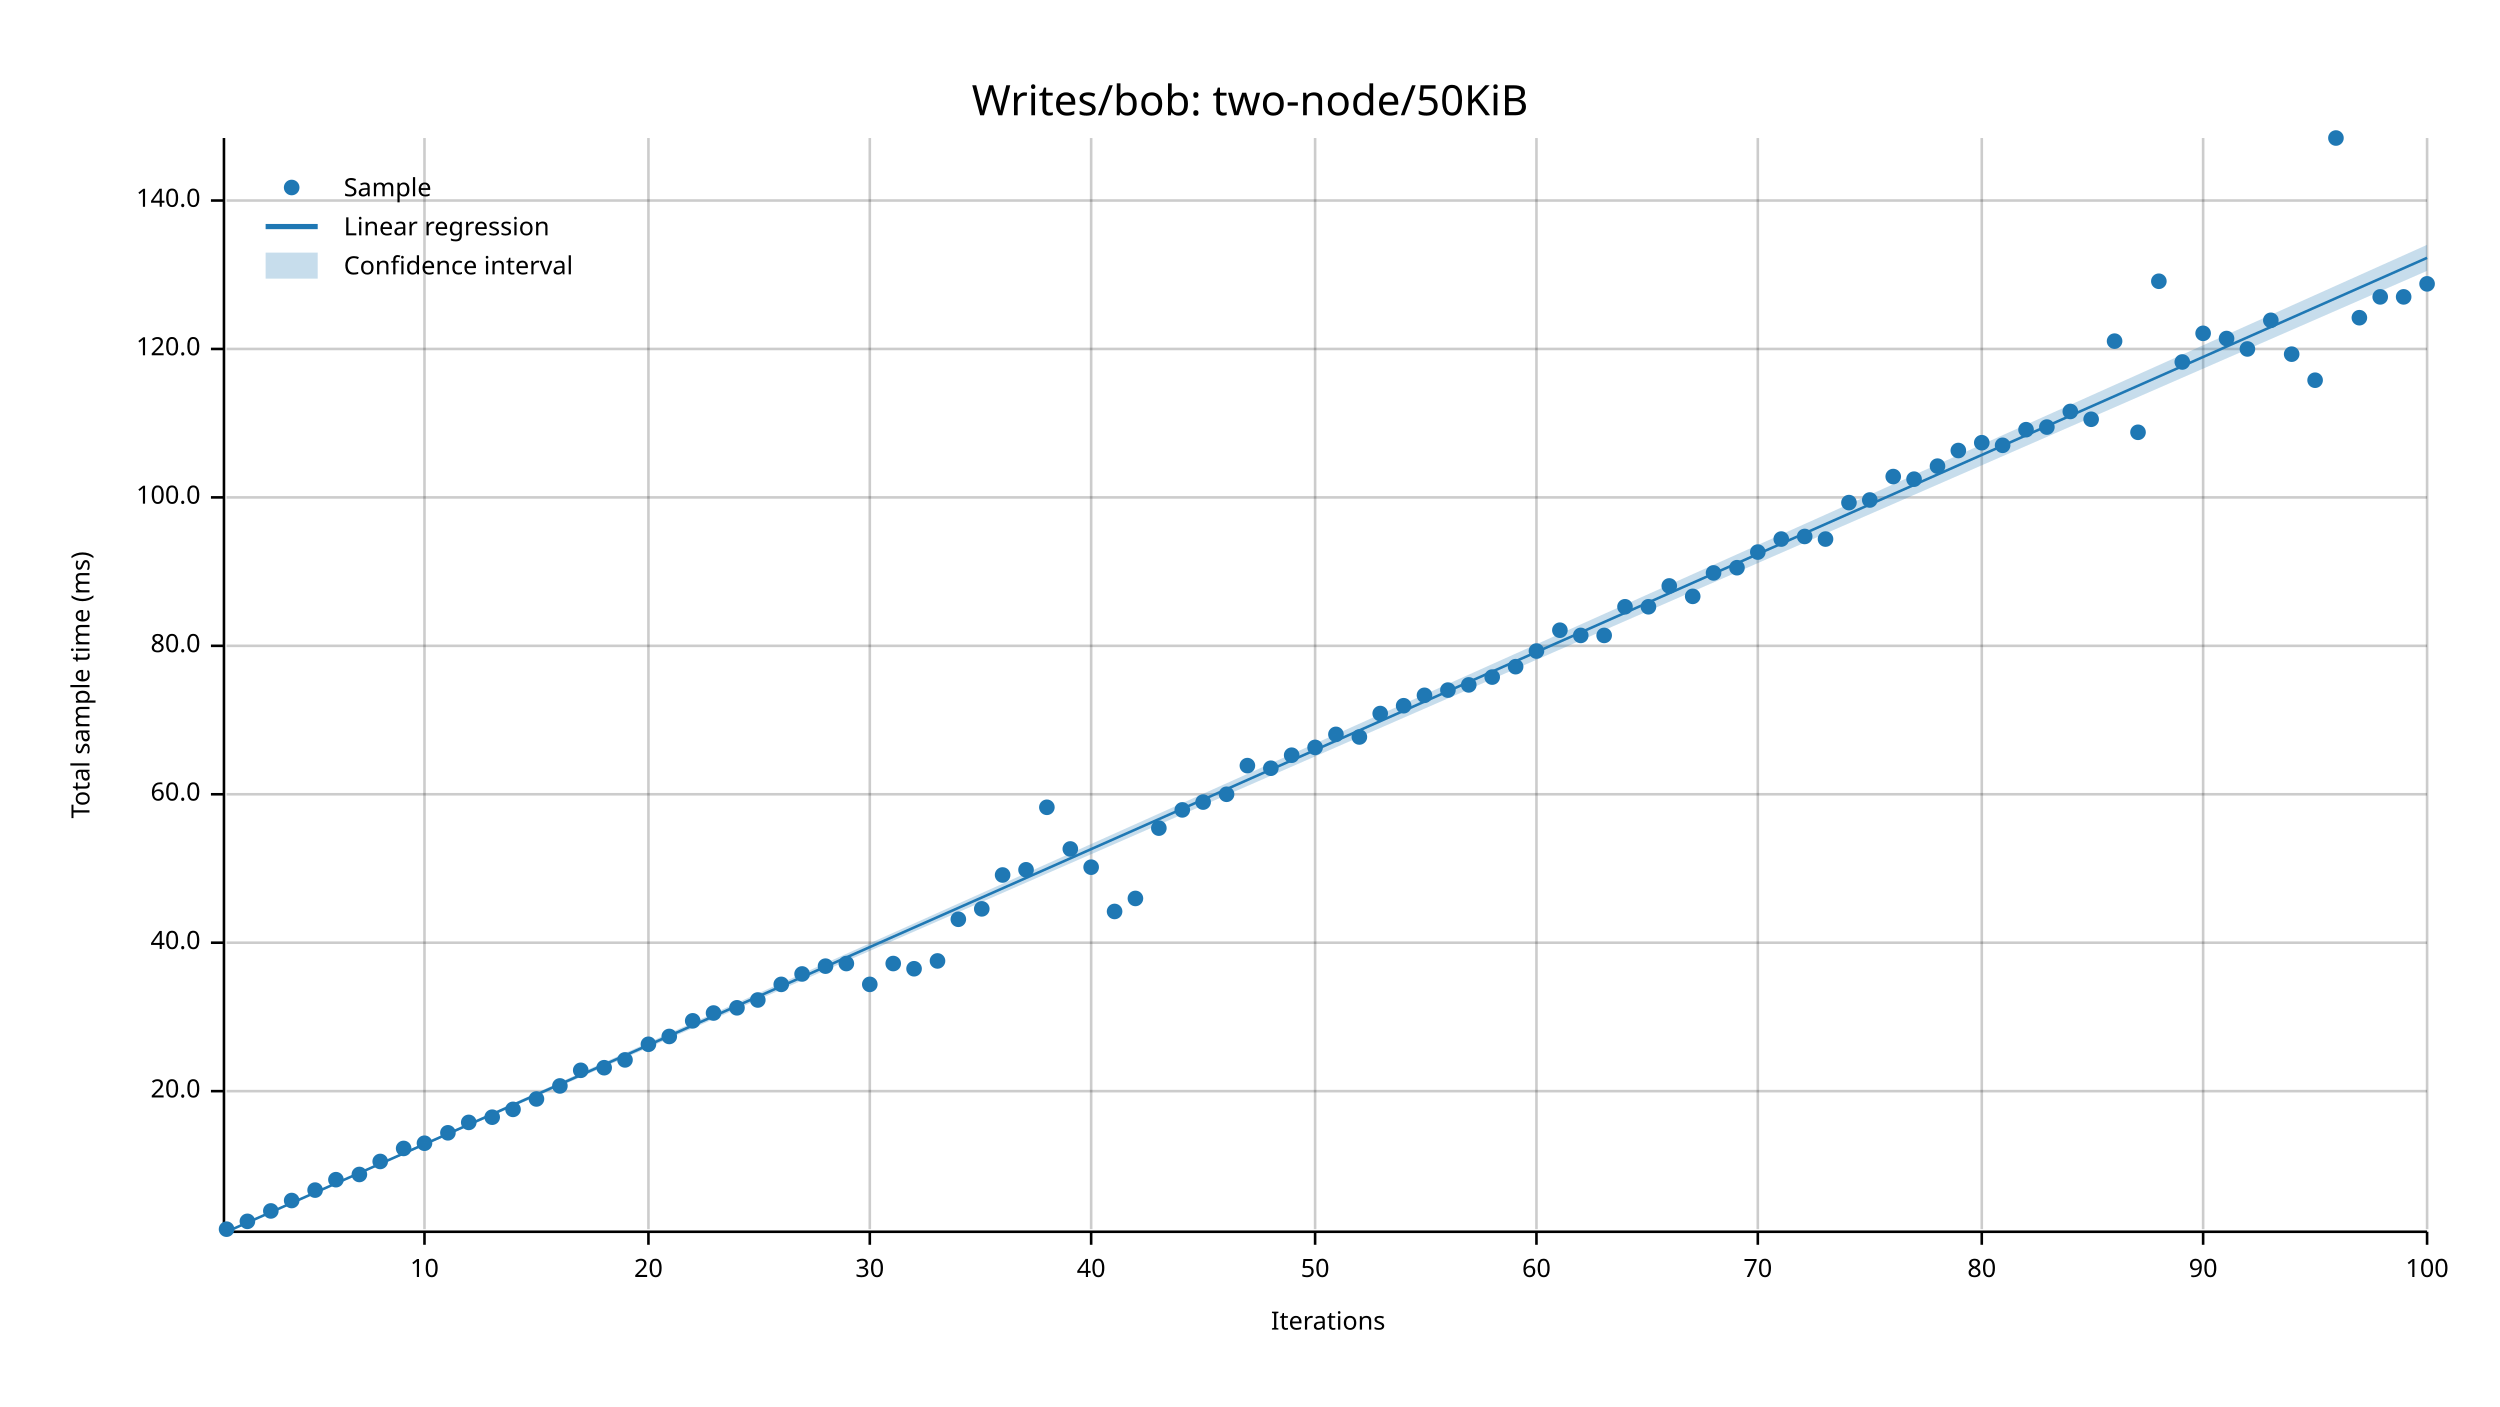
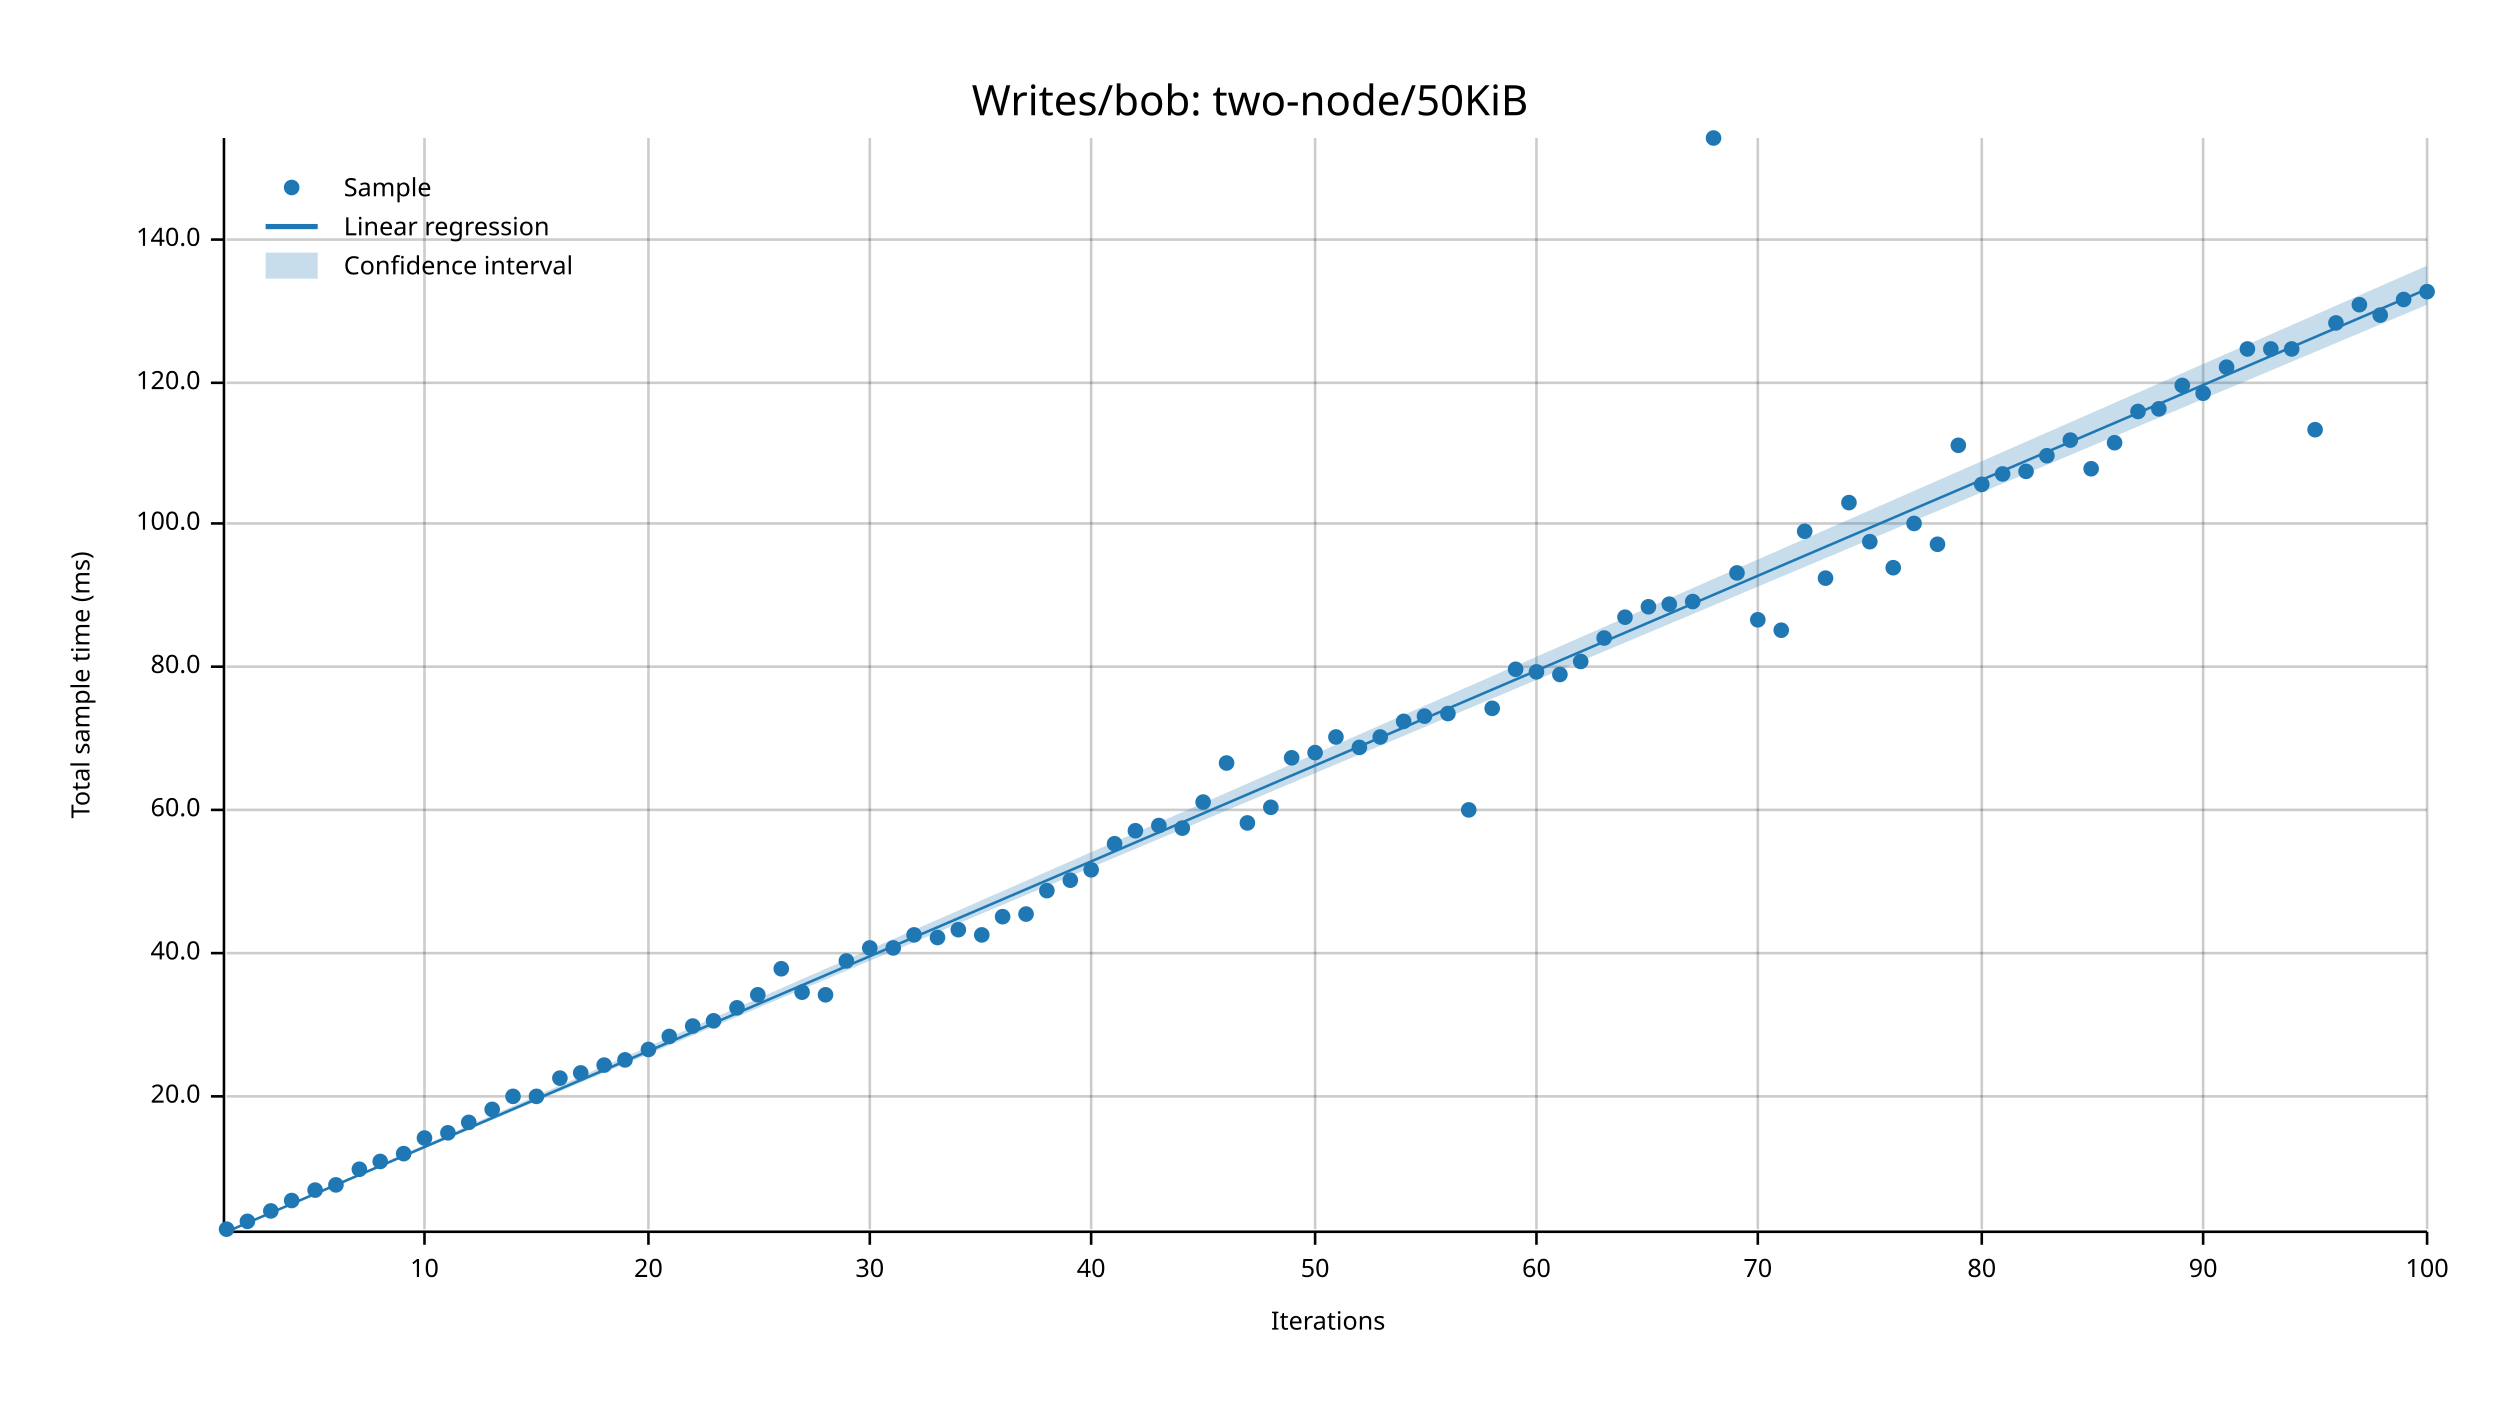
<svg xmlns="http://www.w3.org/2000/svg" width="960" height="540" viewBox="0 0 960 540">
  <text x="480" y="32" dy="0.76em" text-anchor="middle" font-family="sans-serif" font-size="16.129" opacity="1" fill="#000000">
Writes/bob: two-node/50KiB
</text>
  <text x="27" y="263" dy="0.76em" text-anchor="middle" font-family="sans-serif" font-size="9.677" opacity="1" fill="#000000" transform="rotate(270, 27, 263)">
Total sample time (ms)
</text>
  <text x="510" y="513" dy="-0.5ex" text-anchor="middle" font-family="sans-serif" font-size="9.677" opacity="1" fill="#000000">
Iterations
</text>
  <line opacity="0.2" stroke="#000000" stroke-width="1" x1="163" y1="472" x2="163" y2="53" />
  <line opacity="0.2" stroke="#000000" stroke-width="1" x1="249" y1="472" x2="249" y2="53" />
  <line opacity="0.2" stroke="#000000" stroke-width="1" x1="334" y1="472" x2="334" y2="53" />
  <line opacity="0.2" stroke="#000000" stroke-width="1" x1="419" y1="472" x2="419" y2="53" />
  <line opacity="0.2" stroke="#000000" stroke-width="1" x1="505" y1="472" x2="505" y2="53" />
  <line opacity="0.2" stroke="#000000" stroke-width="1" x1="590" y1="472" x2="590" y2="53" />
  <line opacity="0.2" stroke="#000000" stroke-width="1" x1="675" y1="472" x2="675" y2="53" />
  <line opacity="0.2" stroke="#000000" stroke-width="1" x1="761" y1="472" x2="761" y2="53" />
  <line opacity="0.2" stroke="#000000" stroke-width="1" x1="846" y1="472" x2="846" y2="53" />
  <line opacity="0.2" stroke="#000000" stroke-width="1" x1="932" y1="472" x2="932" y2="53" />
-   <line opacity="0.2" stroke="#000000" stroke-width="1" x1="87" y1="419" x2="932" y2="419" />
-   <line opacity="0.2" stroke="#000000" stroke-width="1" x1="87" y1="362" x2="932" y2="362" />
-   <line opacity="0.2" stroke="#000000" stroke-width="1" x1="87" y1="305" x2="932" y2="305" />
-   <line opacity="0.2" stroke="#000000" stroke-width="1" x1="87" y1="248" x2="932" y2="248" />
-   <line opacity="0.2" stroke="#000000" stroke-width="1" x1="87" y1="191" x2="932" y2="191" />
-   <line opacity="0.2" stroke="#000000" stroke-width="1" x1="87" y1="134" x2="932" y2="134" />
-   <line opacity="0.2" stroke="#000000" stroke-width="1" x1="87" y1="77" x2="932" y2="77" />
+   <line opacity="0.2" stroke="#000000" stroke-width="1" x1="87" y1="421" x2="932" y2="421" />
+   <line opacity="0.2" stroke="#000000" stroke-width="1" x1="87" y1="366" x2="932" y2="366" />
+   <line opacity="0.2" stroke="#000000" stroke-width="1" x1="87" y1="311" x2="932" y2="311" />
+   <line opacity="0.2" stroke="#000000" stroke-width="1" x1="87" y1="256" x2="932" y2="256" />
+   <line opacity="0.2" stroke="#000000" stroke-width="1" x1="87" y1="201" x2="932" y2="201" />
+   <line opacity="0.2" stroke="#000000" stroke-width="1" x1="87" y1="147" x2="932" y2="147" />
+   <line opacity="0.2" stroke="#000000" stroke-width="1" x1="87" y1="92" x2="932" y2="92" />
  <polyline fill="none" opacity="1" stroke="#000000" stroke-width="1" points="86,53 86,472 " />
-   <text x="77" y="419" dy="0.5ex" text-anchor="end" font-family="sans-serif" font-size="9.677" opacity="1" fill="#000000">
+   <text x="77" y="421" dy="0.5ex" text-anchor="end" font-family="sans-serif" font-size="9.677" opacity="1" fill="#000000">
20.0
</text>
-   <polyline fill="none" opacity="1" stroke="#000000" stroke-width="1" points="81,419 86,419 " />
-   <text x="77" y="362" dy="0.5ex" text-anchor="end" font-family="sans-serif" font-size="9.677" opacity="1" fill="#000000">
+   <polyline fill="none" opacity="1" stroke="#000000" stroke-width="1" points="81,421 86,421 " />
+   <text x="77" y="366" dy="0.5ex" text-anchor="end" font-family="sans-serif" font-size="9.677" opacity="1" fill="#000000">
40.0
</text>
-   <polyline fill="none" opacity="1" stroke="#000000" stroke-width="1" points="81,362 86,362 " />
-   <text x="77" y="305" dy="0.5ex" text-anchor="end" font-family="sans-serif" font-size="9.677" opacity="1" fill="#000000">
+   <polyline fill="none" opacity="1" stroke="#000000" stroke-width="1" points="81,366 86,366 " />
+   <text x="77" y="311" dy="0.5ex" text-anchor="end" font-family="sans-serif" font-size="9.677" opacity="1" fill="#000000">
60.0
</text>
-   <polyline fill="none" opacity="1" stroke="#000000" stroke-width="1" points="81,305 86,305 " />
-   <text x="77" y="248" dy="0.5ex" text-anchor="end" font-family="sans-serif" font-size="9.677" opacity="1" fill="#000000">
+   <polyline fill="none" opacity="1" stroke="#000000" stroke-width="1" points="81,311 86,311 " />
+   <text x="77" y="256" dy="0.5ex" text-anchor="end" font-family="sans-serif" font-size="9.677" opacity="1" fill="#000000">
80.0
</text>
-   <polyline fill="none" opacity="1" stroke="#000000" stroke-width="1" points="81,248 86,248 " />
-   <text x="77" y="191" dy="0.5ex" text-anchor="end" font-family="sans-serif" font-size="9.677" opacity="1" fill="#000000">
+   <polyline fill="none" opacity="1" stroke="#000000" stroke-width="1" points="81,256 86,256 " />
+   <text x="77" y="201" dy="0.5ex" text-anchor="end" font-family="sans-serif" font-size="9.677" opacity="1" fill="#000000">
100.0
</text>
-   <polyline fill="none" opacity="1" stroke="#000000" stroke-width="1" points="81,191 86,191 " />
-   <text x="77" y="134" dy="0.5ex" text-anchor="end" font-family="sans-serif" font-size="9.677" opacity="1" fill="#000000">
+   <polyline fill="none" opacity="1" stroke="#000000" stroke-width="1" points="81,201 86,201 " />
+   <text x="77" y="147" dy="0.5ex" text-anchor="end" font-family="sans-serif" font-size="9.677" opacity="1" fill="#000000">
120.0
</text>
-   <polyline fill="none" opacity="1" stroke="#000000" stroke-width="1" points="81,134 86,134 " />
-   <text x="77" y="77" dy="0.5ex" text-anchor="end" font-family="sans-serif" font-size="9.677" opacity="1" fill="#000000">
+   <polyline fill="none" opacity="1" stroke="#000000" stroke-width="1" points="81,147 86,147 " />
+   <text x="77" y="92" dy="0.5ex" text-anchor="end" font-family="sans-serif" font-size="9.677" opacity="1" fill="#000000">
140.0
</text>
-   <polyline fill="none" opacity="1" stroke="#000000" stroke-width="1" points="81,77 86,77 " />
+   <polyline fill="none" opacity="1" stroke="#000000" stroke-width="1" points="81,92 86,92 " />
  <polyline fill="none" opacity="1" stroke="#000000" stroke-width="1" points="87,473 932,473 " />
  <text x="163" y="483" dy="0.76em" text-anchor="middle" font-family="sans-serif" font-size="9.677" opacity="1" fill="#000000">
10
</text>
  <polyline fill="none" opacity="1" stroke="#000000" stroke-width="1" points="163,473 163,478 " />
  <text x="249" y="483" dy="0.76em" text-anchor="middle" font-family="sans-serif" font-size="9.677" opacity="1" fill="#000000">
20
</text>
  <polyline fill="none" opacity="1" stroke="#000000" stroke-width="1" points="249,473 249,478 " />
  <text x="334" y="483" dy="0.76em" text-anchor="middle" font-family="sans-serif" font-size="9.677" opacity="1" fill="#000000">
30
</text>
  <polyline fill="none" opacity="1" stroke="#000000" stroke-width="1" points="334,473 334,478 " />
  <text x="419" y="483" dy="0.76em" text-anchor="middle" font-family="sans-serif" font-size="9.677" opacity="1" fill="#000000">
40
</text>
  <polyline fill="none" opacity="1" stroke="#000000" stroke-width="1" points="419,473 419,478 " />
  <text x="505" y="483" dy="0.76em" text-anchor="middle" font-family="sans-serif" font-size="9.677" opacity="1" fill="#000000">
50
</text>
  <polyline fill="none" opacity="1" stroke="#000000" stroke-width="1" points="505,473 505,478 " />
  <text x="590" y="483" dy="0.76em" text-anchor="middle" font-family="sans-serif" font-size="9.677" opacity="1" fill="#000000">
60
</text>
  <polyline fill="none" opacity="1" stroke="#000000" stroke-width="1" points="590,473 590,478 " />
  <text x="675" y="483" dy="0.76em" text-anchor="middle" font-family="sans-serif" font-size="9.677" opacity="1" fill="#000000">
70
</text>
  <polyline fill="none" opacity="1" stroke="#000000" stroke-width="1" points="675,473 675,478 " />
  <text x="761" y="483" dy="0.76em" text-anchor="middle" font-family="sans-serif" font-size="9.677" opacity="1" fill="#000000">
80
</text>
  <polyline fill="none" opacity="1" stroke="#000000" stroke-width="1" points="761,473 761,478 " />
  <text x="846" y="483" dy="0.76em" text-anchor="middle" font-family="sans-serif" font-size="9.677" opacity="1" fill="#000000">
90
</text>
  <polyline fill="none" opacity="1" stroke="#000000" stroke-width="1" points="846,473 846,478 " />
  <text x="932" y="483" dy="0.76em" text-anchor="middle" font-family="sans-serif" font-size="9.677" opacity="1" fill="#000000">
100
</text>
  <polyline fill="none" opacity="1" stroke="#000000" stroke-width="1" points="932,473 932,478 " />
  <circle cx="87" cy="472" r="3" opacity="1" fill="#1F78B4" stroke="none" stroke-width="1" />
  <circle cx="95" cy="469" r="3" opacity="1" fill="#1F78B4" stroke="none" stroke-width="1" />
  <circle cx="104" cy="465" r="3" opacity="1" fill="#1F78B4" stroke="none" stroke-width="1" />
  <circle cx="112" cy="461" r="3" opacity="1" fill="#1F78B4" stroke="none" stroke-width="1" />
  <circle cx="121" cy="457" r="3" opacity="1" fill="#1F78B4" stroke="none" stroke-width="1" />
-   <circle cx="129" cy="453" r="3" opacity="1" fill="#1F78B4" stroke="none" stroke-width="1" />
-   <circle cx="138" cy="451" r="3" opacity="1" fill="#1F78B4" stroke="none" stroke-width="1" />
+   <circle cx="129" cy="455" r="3" opacity="1" fill="#1F78B4" stroke="none" stroke-width="1" />
+   <circle cx="138" cy="449" r="3" opacity="1" fill="#1F78B4" stroke="none" stroke-width="1" />
  <circle cx="146" cy="446" r="3" opacity="1" fill="#1F78B4" stroke="none" stroke-width="1" />
-   <circle cx="155" cy="441" r="3" opacity="1" fill="#1F78B4" stroke="none" stroke-width="1" />
-   <circle cx="163" cy="439" r="3" opacity="1" fill="#1F78B4" stroke="none" stroke-width="1" />
+   <circle cx="155" cy="443" r="3" opacity="1" fill="#1F78B4" stroke="none" stroke-width="1" />
+   <circle cx="163" cy="437" r="3" opacity="1" fill="#1F78B4" stroke="none" stroke-width="1" />
  <circle cx="172" cy="435" r="3" opacity="1" fill="#1F78B4" stroke="none" stroke-width="1" />
  <circle cx="180" cy="431" r="3" opacity="1" fill="#1F78B4" stroke="none" stroke-width="1" />
-   <circle cx="189" cy="429" r="3" opacity="1" fill="#1F78B4" stroke="none" stroke-width="1" />
-   <circle cx="197" cy="426" r="3" opacity="1" fill="#1F78B4" stroke="none" stroke-width="1" />
-   <circle cx="206" cy="422" r="3" opacity="1" fill="#1F78B4" stroke="none" stroke-width="1" />
-   <circle cx="215" cy="417" r="3" opacity="1" fill="#1F78B4" stroke="none" stroke-width="1" />
-   <circle cx="223" cy="411" r="3" opacity="1" fill="#1F78B4" stroke="none" stroke-width="1" />
-   <circle cx="232" cy="410" r="3" opacity="1" fill="#1F78B4" stroke="none" stroke-width="1" />
+   <circle cx="189" cy="426" r="3" opacity="1" fill="#1F78B4" stroke="none" stroke-width="1" />
+   <circle cx="197" cy="421" r="3" opacity="1" fill="#1F78B4" stroke="none" stroke-width="1" />
+   <circle cx="206" cy="421" r="3" opacity="1" fill="#1F78B4" stroke="none" stroke-width="1" />
+   <circle cx="215" cy="414" r="3" opacity="1" fill="#1F78B4" stroke="none" stroke-width="1" />
+   <circle cx="223" cy="412" r="3" opacity="1" fill="#1F78B4" stroke="none" stroke-width="1" />
+   <circle cx="232" cy="409" r="3" opacity="1" fill="#1F78B4" stroke="none" stroke-width="1" />
  <circle cx="240" cy="407" r="3" opacity="1" fill="#1F78B4" stroke="none" stroke-width="1" />
-   <circle cx="249" cy="401" r="3" opacity="1" fill="#1F78B4" stroke="none" stroke-width="1" />
+   <circle cx="249" cy="403" r="3" opacity="1" fill="#1F78B4" stroke="none" stroke-width="1" />
  <circle cx="257" cy="398" r="3" opacity="1" fill="#1F78B4" stroke="none" stroke-width="1" />
-   <circle cx="266" cy="392" r="3" opacity="1" fill="#1F78B4" stroke="none" stroke-width="1" />
-   <circle cx="274" cy="389" r="3" opacity="1" fill="#1F78B4" stroke="none" stroke-width="1" />
+   <circle cx="266" cy="394" r="3" opacity="1" fill="#1F78B4" stroke="none" stroke-width="1" />
+   <circle cx="274" cy="392" r="3" opacity="1" fill="#1F78B4" stroke="none" stroke-width="1" />
  <circle cx="283" cy="387" r="3" opacity="1" fill="#1F78B4" stroke="none" stroke-width="1" />
-   <circle cx="291" cy="384" r="3" opacity="1" fill="#1F78B4" stroke="none" stroke-width="1" />
-   <circle cx="300" cy="378" r="3" opacity="1" fill="#1F78B4" stroke="none" stroke-width="1" />
-   <circle cx="308" cy="374" r="3" opacity="1" fill="#1F78B4" stroke="none" stroke-width="1" />
-   <circle cx="317" cy="371" r="3" opacity="1" fill="#1F78B4" stroke="none" stroke-width="1" />
-   <circle cx="325" cy="370" r="3" opacity="1" fill="#1F78B4" stroke="none" stroke-width="1" />
-   <circle cx="334" cy="378" r="3" opacity="1" fill="#1F78B4" stroke="none" stroke-width="1" />
-   <circle cx="343" cy="370" r="3" opacity="1" fill="#1F78B4" stroke="none" stroke-width="1" />
-   <circle cx="351" cy="372" r="3" opacity="1" fill="#1F78B4" stroke="none" stroke-width="1" />
-   <circle cx="360" cy="369" r="3" opacity="1" fill="#1F78B4" stroke="none" stroke-width="1" />
-   <circle cx="368" cy="353" r="3" opacity="1" fill="#1F78B4" stroke="none" stroke-width="1" />
-   <circle cx="377" cy="349" r="3" opacity="1" fill="#1F78B4" stroke="none" stroke-width="1" />
-   <circle cx="385" cy="336" r="3" opacity="1" fill="#1F78B4" stroke="none" stroke-width="1" />
-   <circle cx="394" cy="334" r="3" opacity="1" fill="#1F78B4" stroke="none" stroke-width="1" />
-   <circle cx="402" cy="310" r="3" opacity="1" fill="#1F78B4" stroke="none" stroke-width="1" />
-   <circle cx="411" cy="326" r="3" opacity="1" fill="#1F78B4" stroke="none" stroke-width="1" />
-   <circle cx="419" cy="333" r="3" opacity="1" fill="#1F78B4" stroke="none" stroke-width="1" />
-   <circle cx="428" cy="350" r="3" opacity="1" fill="#1F78B4" stroke="none" stroke-width="1" />
-   <circle cx="436" cy="345" r="3" opacity="1" fill="#1F78B4" stroke="none" stroke-width="1" />
-   <circle cx="445" cy="318" r="3" opacity="1" fill="#1F78B4" stroke="none" stroke-width="1" />
-   <circle cx="454" cy="311" r="3" opacity="1" fill="#1F78B4" stroke="none" stroke-width="1" />
+   <circle cx="291" cy="382" r="3" opacity="1" fill="#1F78B4" stroke="none" stroke-width="1" />
+   <circle cx="300" cy="372" r="3" opacity="1" fill="#1F78B4" stroke="none" stroke-width="1" />
+   <circle cx="308" cy="381" r="3" opacity="1" fill="#1F78B4" stroke="none" stroke-width="1" />
+   <circle cx="317" cy="382" r="3" opacity="1" fill="#1F78B4" stroke="none" stroke-width="1" />
+   <circle cx="325" cy="369" r="3" opacity="1" fill="#1F78B4" stroke="none" stroke-width="1" />
+   <circle cx="334" cy="364" r="3" opacity="1" fill="#1F78B4" stroke="none" stroke-width="1" />
+   <circle cx="343" cy="364" r="3" opacity="1" fill="#1F78B4" stroke="none" stroke-width="1" />
+   <circle cx="351" cy="359" r="3" opacity="1" fill="#1F78B4" stroke="none" stroke-width="1" />
+   <circle cx="360" cy="360" r="3" opacity="1" fill="#1F78B4" stroke="none" stroke-width="1" />
+   <circle cx="368" cy="357" r="3" opacity="1" fill="#1F78B4" stroke="none" stroke-width="1" />
+   <circle cx="377" cy="359" r="3" opacity="1" fill="#1F78B4" stroke="none" stroke-width="1" />
+   <circle cx="385" cy="352" r="3" opacity="1" fill="#1F78B4" stroke="none" stroke-width="1" />
+   <circle cx="394" cy="351" r="3" opacity="1" fill="#1F78B4" stroke="none" stroke-width="1" />
+   <circle cx="402" cy="342" r="3" opacity="1" fill="#1F78B4" stroke="none" stroke-width="1" />
+   <circle cx="411" cy="338" r="3" opacity="1" fill="#1F78B4" stroke="none" stroke-width="1" />
+   <circle cx="419" cy="334" r="3" opacity="1" fill="#1F78B4" stroke="none" stroke-width="1" />
+   <circle cx="428" cy="324" r="3" opacity="1" fill="#1F78B4" stroke="none" stroke-width="1" />
+   <circle cx="436" cy="319" r="3" opacity="1" fill="#1F78B4" stroke="none" stroke-width="1" />
+   <circle cx="445" cy="317" r="3" opacity="1" fill="#1F78B4" stroke="none" stroke-width="1" />
+   <circle cx="454" cy="318" r="3" opacity="1" fill="#1F78B4" stroke="none" stroke-width="1" />
  <circle cx="462" cy="308" r="3" opacity="1" fill="#1F78B4" stroke="none" stroke-width="1" />
-   <circle cx="471" cy="305" r="3" opacity="1" fill="#1F78B4" stroke="none" stroke-width="1" />
-   <circle cx="479" cy="294" r="3" opacity="1" fill="#1F78B4" stroke="none" stroke-width="1" />
-   <circle cx="488" cy="295" r="3" opacity="1" fill="#1F78B4" stroke="none" stroke-width="1" />
-   <circle cx="496" cy="290" r="3" opacity="1" fill="#1F78B4" stroke="none" stroke-width="1" />
-   <circle cx="505" cy="287" r="3" opacity="1" fill="#1F78B4" stroke="none" stroke-width="1" />
-   <circle cx="513" cy="282" r="3" opacity="1" fill="#1F78B4" stroke="none" stroke-width="1" />
-   <circle cx="522" cy="283" r="3" opacity="1" fill="#1F78B4" stroke="none" stroke-width="1" />
-   <circle cx="530" cy="274" r="3" opacity="1" fill="#1F78B4" stroke="none" stroke-width="1" />
-   <circle cx="539" cy="271" r="3" opacity="1" fill="#1F78B4" stroke="none" stroke-width="1" />
-   <circle cx="547" cy="267" r="3" opacity="1" fill="#1F78B4" stroke="none" stroke-width="1" />
-   <circle cx="556" cy="265" r="3" opacity="1" fill="#1F78B4" stroke="none" stroke-width="1" />
-   <circle cx="564" cy="263" r="3" opacity="1" fill="#1F78B4" stroke="none" stroke-width="1" />
-   <circle cx="573" cy="260" r="3" opacity="1" fill="#1F78B4" stroke="none" stroke-width="1" />
-   <circle cx="582" cy="256" r="3" opacity="1" fill="#1F78B4" stroke="none" stroke-width="1" />
-   <circle cx="590" cy="250" r="3" opacity="1" fill="#1F78B4" stroke="none" stroke-width="1" />
-   <circle cx="599" cy="242" r="3" opacity="1" fill="#1F78B4" stroke="none" stroke-width="1" />
-   <circle cx="607" cy="244" r="3" opacity="1" fill="#1F78B4" stroke="none" stroke-width="1" />
-   <circle cx="616" cy="244" r="3" opacity="1" fill="#1F78B4" stroke="none" stroke-width="1" />
-   <circle cx="624" cy="233" r="3" opacity="1" fill="#1F78B4" stroke="none" stroke-width="1" />
+   <circle cx="471" cy="293" r="3" opacity="1" fill="#1F78B4" stroke="none" stroke-width="1" />
+   <circle cx="479" cy="316" r="3" opacity="1" fill="#1F78B4" stroke="none" stroke-width="1" />
+   <circle cx="488" cy="310" r="3" opacity="1" fill="#1F78B4" stroke="none" stroke-width="1" />
+   <circle cx="496" cy="291" r="3" opacity="1" fill="#1F78B4" stroke="none" stroke-width="1" />
+   <circle cx="505" cy="289" r="3" opacity="1" fill="#1F78B4" stroke="none" stroke-width="1" />
+   <circle cx="513" cy="283" r="3" opacity="1" fill="#1F78B4" stroke="none" stroke-width="1" />
+   <circle cx="522" cy="287" r="3" opacity="1" fill="#1F78B4" stroke="none" stroke-width="1" />
+   <circle cx="530" cy="283" r="3" opacity="1" fill="#1F78B4" stroke="none" stroke-width="1" />
+   <circle cx="539" cy="277" r="3" opacity="1" fill="#1F78B4" stroke="none" stroke-width="1" />
+   <circle cx="547" cy="275" r="3" opacity="1" fill="#1F78B4" stroke="none" stroke-width="1" />
+   <circle cx="556" cy="274" r="3" opacity="1" fill="#1F78B4" stroke="none" stroke-width="1" />
+   <circle cx="564" cy="311" r="3" opacity="1" fill="#1F78B4" stroke="none" stroke-width="1" />
+   <circle cx="573" cy="272" r="3" opacity="1" fill="#1F78B4" stroke="none" stroke-width="1" />
+   <circle cx="582" cy="257" r="3" opacity="1" fill="#1F78B4" stroke="none" stroke-width="1" />
+   <circle cx="590" cy="258" r="3" opacity="1" fill="#1F78B4" stroke="none" stroke-width="1" />
+   <circle cx="599" cy="259" r="3" opacity="1" fill="#1F78B4" stroke="none" stroke-width="1" />
+   <circle cx="607" cy="254" r="3" opacity="1" fill="#1F78B4" stroke="none" stroke-width="1" />
+   <circle cx="616" cy="245" r="3" opacity="1" fill="#1F78B4" stroke="none" stroke-width="1" />
+   <circle cx="624" cy="237" r="3" opacity="1" fill="#1F78B4" stroke="none" stroke-width="1" />
  <circle cx="633" cy="233" r="3" opacity="1" fill="#1F78B4" stroke="none" stroke-width="1" />
-   <circle cx="641" cy="225" r="3" opacity="1" fill="#1F78B4" stroke="none" stroke-width="1" />
-   <circle cx="650" cy="229" r="3" opacity="1" fill="#1F78B4" stroke="none" stroke-width="1" />
-   <circle cx="658" cy="220" r="3" opacity="1" fill="#1F78B4" stroke="none" stroke-width="1" />
-   <circle cx="667" cy="218" r="3" opacity="1" fill="#1F78B4" stroke="none" stroke-width="1" />
-   <circle cx="675" cy="212" r="3" opacity="1" fill="#1F78B4" stroke="none" stroke-width="1" />
-   <circle cx="684" cy="207" r="3" opacity="1" fill="#1F78B4" stroke="none" stroke-width="1" />
-   <circle cx="693" cy="206" r="3" opacity="1" fill="#1F78B4" stroke="none" stroke-width="1" />
-   <circle cx="701" cy="207" r="3" opacity="1" fill="#1F78B4" stroke="none" stroke-width="1" />
+   <circle cx="641" cy="232" r="3" opacity="1" fill="#1F78B4" stroke="none" stroke-width="1" />
+   <circle cx="650" cy="231" r="3" opacity="1" fill="#1F78B4" stroke="none" stroke-width="1" />
+   <circle cx="658" cy="53" r="3" opacity="1" fill="#1F78B4" stroke="none" stroke-width="1" />
+   <circle cx="667" cy="220" r="3" opacity="1" fill="#1F78B4" stroke="none" stroke-width="1" />
+   <circle cx="675" cy="238" r="3" opacity="1" fill="#1F78B4" stroke="none" stroke-width="1" />
+   <circle cx="684" cy="242" r="3" opacity="1" fill="#1F78B4" stroke="none" stroke-width="1" />
+   <circle cx="693" cy="204" r="3" opacity="1" fill="#1F78B4" stroke="none" stroke-width="1" />
+   <circle cx="701" cy="222" r="3" opacity="1" fill="#1F78B4" stroke="none" stroke-width="1" />
  <circle cx="710" cy="193" r="3" opacity="1" fill="#1F78B4" stroke="none" stroke-width="1" />
-   <circle cx="718" cy="192" r="3" opacity="1" fill="#1F78B4" stroke="none" stroke-width="1" />
-   <circle cx="727" cy="183" r="3" opacity="1" fill="#1F78B4" stroke="none" stroke-width="1" />
-   <circle cx="735" cy="184" r="3" opacity="1" fill="#1F78B4" stroke="none" stroke-width="1" />
-   <circle cx="744" cy="179" r="3" opacity="1" fill="#1F78B4" stroke="none" stroke-width="1" />
-   <circle cx="752" cy="173" r="3" opacity="1" fill="#1F78B4" stroke="none" stroke-width="1" />
-   <circle cx="761" cy="170" r="3" opacity="1" fill="#1F78B4" stroke="none" stroke-width="1" />
-   <circle cx="769" cy="171" r="3" opacity="1" fill="#1F78B4" stroke="none" stroke-width="1" />
-   <circle cx="778" cy="165" r="3" opacity="1" fill="#1F78B4" stroke="none" stroke-width="1" />
-   <circle cx="786" cy="164" r="3" opacity="1" fill="#1F78B4" stroke="none" stroke-width="1" />
-   <circle cx="795" cy="158" r="3" opacity="1" fill="#1F78B4" stroke="none" stroke-width="1" />
-   <circle cx="803" cy="161" r="3" opacity="1" fill="#1F78B4" stroke="none" stroke-width="1" />
-   <circle cx="812" cy="131" r="3" opacity="1" fill="#1F78B4" stroke="none" stroke-width="1" />
-   <circle cx="821" cy="166" r="3" opacity="1" fill="#1F78B4" stroke="none" stroke-width="1" />
-   <circle cx="829" cy="108" r="3" opacity="1" fill="#1F78B4" stroke="none" stroke-width="1" />
-   <circle cx="838" cy="139" r="3" opacity="1" fill="#1F78B4" stroke="none" stroke-width="1" />
-   <circle cx="846" cy="128" r="3" opacity="1" fill="#1F78B4" stroke="none" stroke-width="1" />
-   <circle cx="855" cy="130" r="3" opacity="1" fill="#1F78B4" stroke="none" stroke-width="1" />
+   <circle cx="718" cy="208" r="3" opacity="1" fill="#1F78B4" stroke="none" stroke-width="1" />
+   <circle cx="727" cy="218" r="3" opacity="1" fill="#1F78B4" stroke="none" stroke-width="1" />
+   <circle cx="735" cy="201" r="3" opacity="1" fill="#1F78B4" stroke="none" stroke-width="1" />
+   <circle cx="744" cy="209" r="3" opacity="1" fill="#1F78B4" stroke="none" stroke-width="1" />
+   <circle cx="752" cy="171" r="3" opacity="1" fill="#1F78B4" stroke="none" stroke-width="1" />
+   <circle cx="761" cy="186" r="3" opacity="1" fill="#1F78B4" stroke="none" stroke-width="1" />
+   <circle cx="769" cy="182" r="3" opacity="1" fill="#1F78B4" stroke="none" stroke-width="1" />
+   <circle cx="778" cy="181" r="3" opacity="1" fill="#1F78B4" stroke="none" stroke-width="1" />
+   <circle cx="786" cy="175" r="3" opacity="1" fill="#1F78B4" stroke="none" stroke-width="1" />
+   <circle cx="795" cy="169" r="3" opacity="1" fill="#1F78B4" stroke="none" stroke-width="1" />
+   <circle cx="803" cy="180" r="3" opacity="1" fill="#1F78B4" stroke="none" stroke-width="1" />
+   <circle cx="812" cy="170" r="3" opacity="1" fill="#1F78B4" stroke="none" stroke-width="1" />
+   <circle cx="821" cy="158" r="3" opacity="1" fill="#1F78B4" stroke="none" stroke-width="1" />
+   <circle cx="829" cy="157" r="3" opacity="1" fill="#1F78B4" stroke="none" stroke-width="1" />
+   <circle cx="838" cy="148" r="3" opacity="1" fill="#1F78B4" stroke="none" stroke-width="1" />
+   <circle cx="846" cy="151" r="3" opacity="1" fill="#1F78B4" stroke="none" stroke-width="1" />
+   <circle cx="855" cy="141" r="3" opacity="1" fill="#1F78B4" stroke="none" stroke-width="1" />
  <circle cx="863" cy="134" r="3" opacity="1" fill="#1F78B4" stroke="none" stroke-width="1" />
-   <circle cx="872" cy="123" r="3" opacity="1" fill="#1F78B4" stroke="none" stroke-width="1" />
-   <circle cx="880" cy="136" r="3" opacity="1" fill="#1F78B4" stroke="none" stroke-width="1" />
-   <circle cx="889" cy="146" r="3" opacity="1" fill="#1F78B4" stroke="none" stroke-width="1" />
-   <circle cx="897" cy="53" r="3" opacity="1" fill="#1F78B4" stroke="none" stroke-width="1" />
-   <circle cx="906" cy="122" r="3" opacity="1" fill="#1F78B4" stroke="none" stroke-width="1" />
-   <circle cx="914" cy="114" r="3" opacity="1" fill="#1F78B4" stroke="none" stroke-width="1" />
-   <circle cx="923" cy="114" r="3" opacity="1" fill="#1F78B4" stroke="none" stroke-width="1" />
-   <circle cx="932" cy="109" r="3" opacity="1" fill="#1F78B4" stroke="none" stroke-width="1" />
-   <polyline fill="none" opacity="1" stroke="#1F78B4" stroke-width="1" points="87,473 932,99 " />
-   <polygon opacity="0.25" fill="#1F78B4" points="87,473 932,104 932,94 " />
+   <circle cx="872" cy="134" r="3" opacity="1" fill="#1F78B4" stroke="none" stroke-width="1" />
+   <circle cx="880" cy="134" r="3" opacity="1" fill="#1F78B4" stroke="none" stroke-width="1" />
+   <circle cx="889" cy="165" r="3" opacity="1" fill="#1F78B4" stroke="none" stroke-width="1" />
+   <circle cx="897" cy="124" r="3" opacity="1" fill="#1F78B4" stroke="none" stroke-width="1" />
+   <circle cx="906" cy="117" r="3" opacity="1" fill="#1F78B4" stroke="none" stroke-width="1" />
+   <circle cx="914" cy="121" r="3" opacity="1" fill="#1F78B4" stroke="none" stroke-width="1" />
+   <circle cx="923" cy="115" r="3" opacity="1" fill="#1F78B4" stroke="none" stroke-width="1" />
+   <circle cx="932" cy="112" r="3" opacity="1" fill="#1F78B4" stroke="none" stroke-width="1" />
+   <polyline fill="none" opacity="1" stroke="#1F78B4" stroke-width="1" points="87,473 932,111 " />
+   <polygon opacity="0.25" fill="#1F78B4" points="87,473 932,117 932,102 " />
  <text x="132" y="68" dy="0.76em" text-anchor="start" font-family="sans-serif" font-size="9.677" opacity="1" fill="#000000">
Sample
</text>
  <text x="132" y="83" dy="0.76em" text-anchor="start" font-family="sans-serif" font-size="9.677" opacity="1" fill="#000000">
Linear regression
</text>
  <text x="132" y="98" dy="0.76em" text-anchor="start" font-family="sans-serif" font-size="9.677" opacity="1" fill="#000000">
Confidence interval
</text>
  <circle cx="112" cy="72" r="3" opacity="1" fill="#1F78B4" stroke="none" stroke-width="1" />
  <polyline fill="none" opacity="1" stroke="#1F78B4" stroke-width="2" points="102,87 122,87 " />
  <rect x="102" y="97" width="20" height="10" opacity="0.25" fill="#1F78B4" stroke="none" />
</svg>
